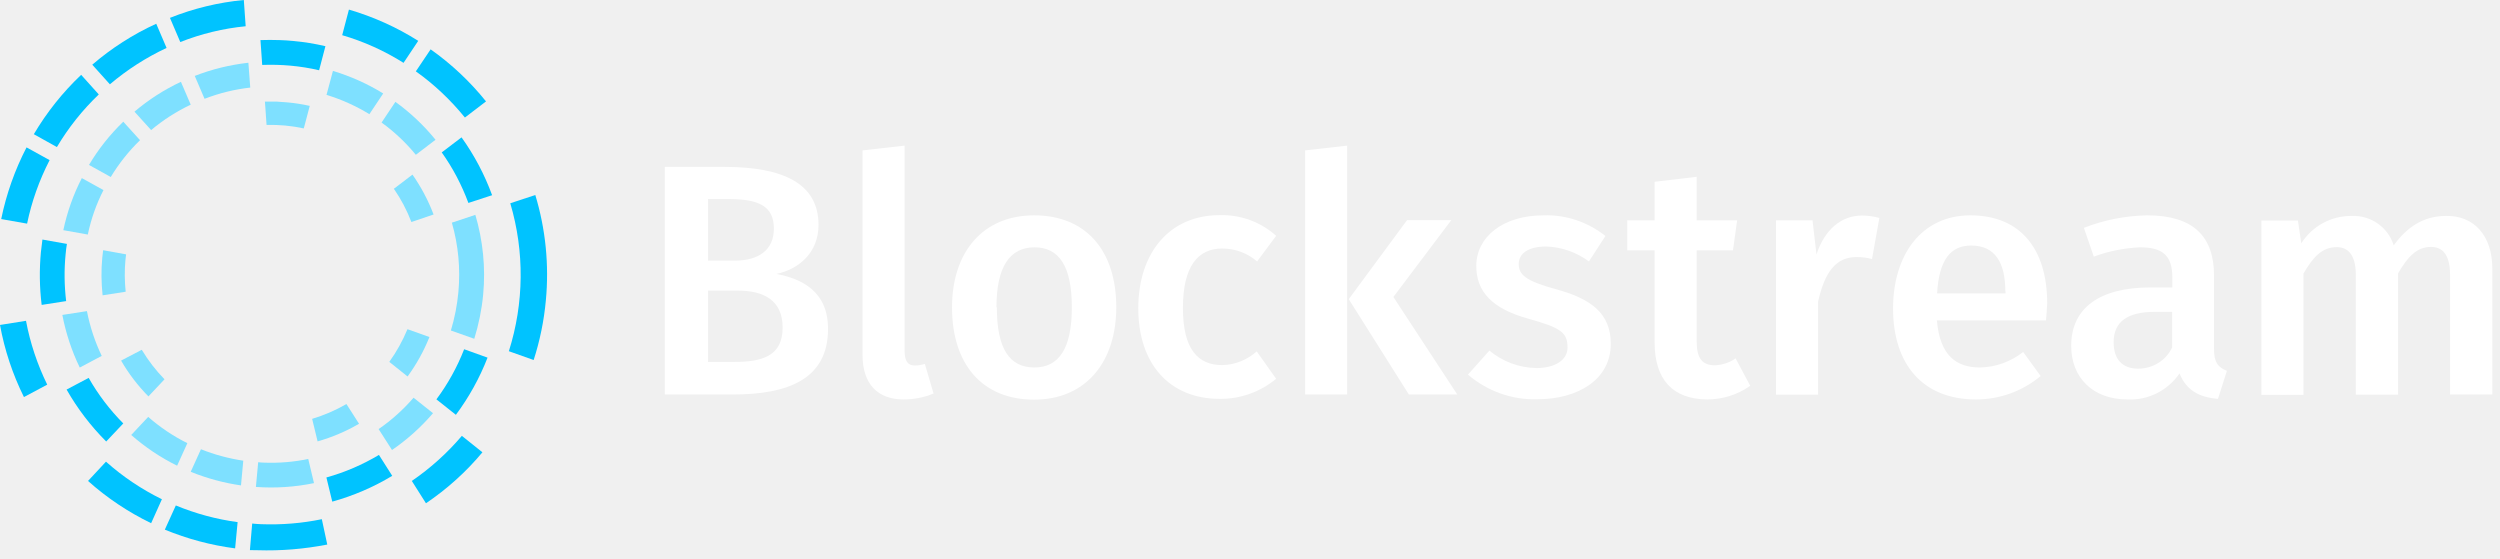
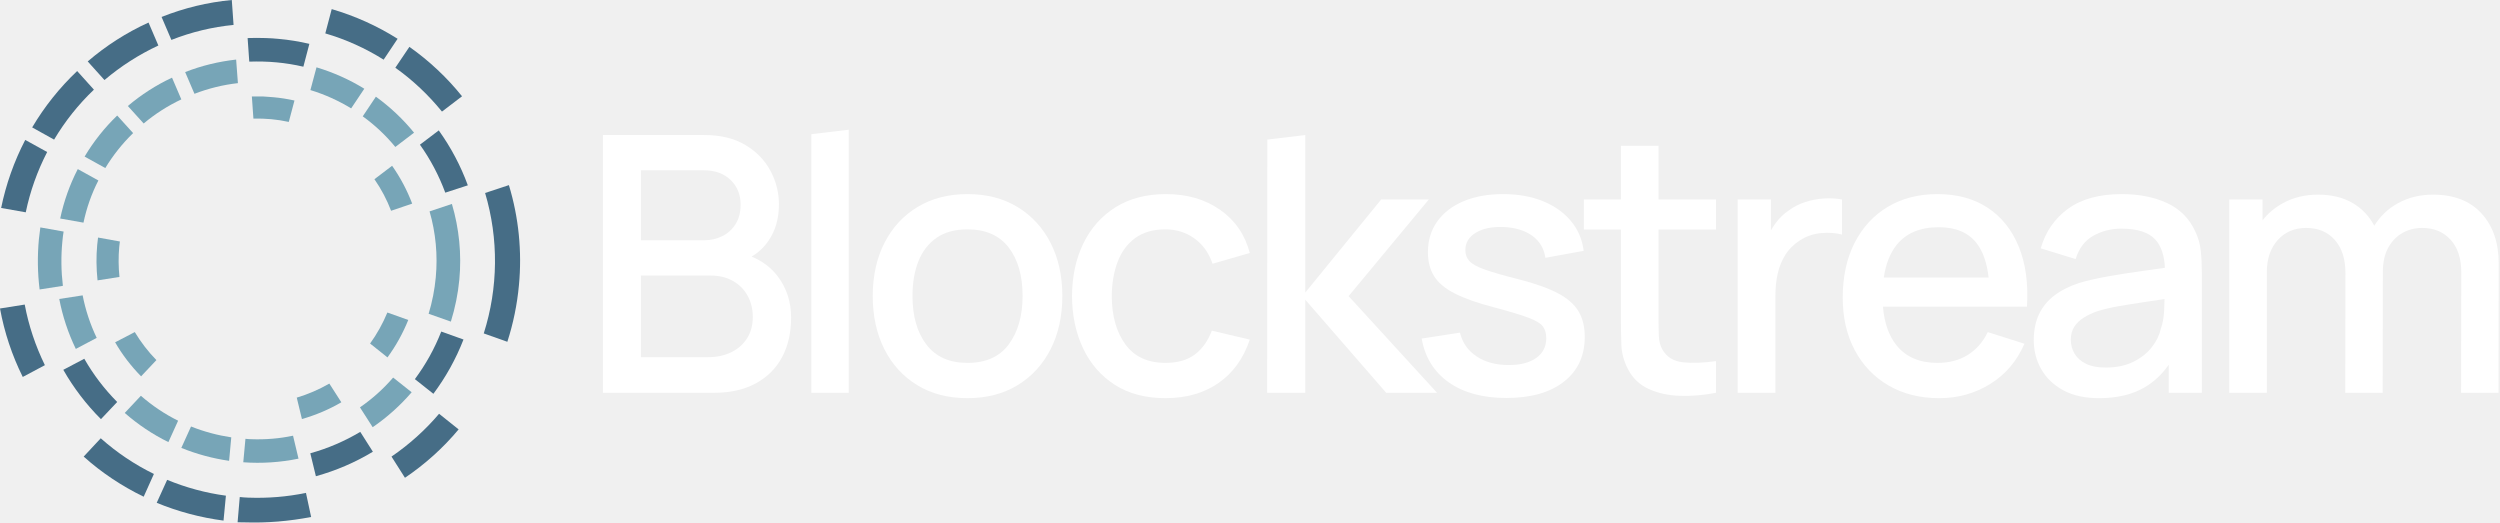
- <svg xmlns="http://www.w3.org/2000/svg" width="309" height="69" viewBox="0 0 309 69" fill="none">
-   <path d="M102.346 40.658C102.346 46.844 97.418 48.759 90.578 48.759H82.168V20.627H89.523C96.756 20.627 101.169 22.664 101.169 27.795C101.169 31.305 98.644 33.294 95.972 33.858C99.134 34.472 102.346 36.018 102.346 40.658ZM87.513 32.214H90.823C93.74 32.214 95.653 30.912 95.653 28.261C95.653 25.414 93.691 24.604 90.038 24.604H87.513V32.214ZM96.732 40.462C96.732 37.074 94.329 35.92 91.215 35.92H87.513V44.733H90.627C94.182 44.758 96.756 44.021 96.732 40.462Z" fill="white" />
-   <path d="M113.083 45.175C113.5 45.175 113.917 45.101 114.309 44.978L115.388 48.636C114.211 49.127 112.96 49.372 111.686 49.372C108.474 49.372 106.61 47.458 106.61 43.874V18.589L111.808 18V43.505C111.857 44.684 112.225 45.175 113.083 45.175Z" fill="white" />
-   <path d="M137.971 37.982C137.971 44.757 134.195 49.397 127.82 49.397C121.446 49.397 117.67 45.076 117.67 37.982C117.67 31.207 121.446 26.616 127.82 26.616C134.195 26.616 137.971 30.937 137.971 37.982ZM123.211 37.982C123.211 43.162 124.805 45.42 127.845 45.42C130.885 45.42 132.479 43.088 132.479 37.982C132.479 32.876 130.885 30.569 127.869 30.569C124.854 30.569 123.162 32.901 123.162 37.982H123.211Z" fill="white" />
-   <path d="M157.732 29.145L155.379 32.312C154.177 31.281 152.657 30.716 151.063 30.716C148.048 30.716 146.209 32.925 146.209 38.08C146.209 43.236 148.121 45.126 151.063 45.126C152.633 45.101 154.153 44.487 155.33 43.432L157.732 46.819C155.771 48.44 153.319 49.323 150.769 49.299C144.542 49.299 140.692 44.978 140.692 38.105C140.692 31.232 144.566 26.592 150.745 26.592C153.319 26.518 155.82 27.427 157.732 29.145Z" fill="white" />
-   <path d="M161.312 48.759V18.589L166.509 18V48.759H161.312ZM180.117 48.759H174.134L166.705 36.976L173.914 27.206H179.381L172.222 36.706L180.117 48.759Z" fill="white" />
-   <path d="M198.43 29.169L196.395 32.312C194.851 31.182 193.012 30.52 191.1 30.471C188.893 30.471 187.716 31.33 187.716 32.631C187.716 33.932 188.55 34.717 192.227 35.724C196.616 36.902 199.092 38.694 199.092 42.499C199.092 46.967 194.949 49.348 190.021 49.348C186.882 49.446 183.818 48.341 181.439 46.304L184.087 43.334C185.706 44.684 187.741 45.445 189.874 45.494C192.227 45.494 193.747 44.487 193.747 42.965C193.747 41.075 192.914 40.511 188.868 39.381C184.431 38.154 182.469 36.043 182.469 32.876C182.469 29.292 185.755 26.616 190.781 26.616C193.551 26.518 196.273 27.451 198.43 29.169Z" fill="white" />
-   <path d="M210.984 49.373C206.767 49.323 204.511 46.942 204.511 42.327V30.937H201.128V27.23H204.511V22.468L209.709 21.854V27.23H214.711L214.196 30.937H209.709V42.18C209.709 44.316 210.396 45.15 211.989 45.15C212.897 45.101 213.779 44.831 214.515 44.291L216.329 47.679C214.784 48.783 212.897 49.373 210.984 49.373Z" fill="white" />
-   <path d="M232.289 26.936L231.382 32.017C230.769 31.845 230.107 31.771 229.47 31.771C226.871 31.771 225.523 33.686 224.713 37.295V48.783H219.516V27.23H224.027L224.517 31.452C225.523 28.359 227.607 26.641 230.132 26.641C230.867 26.641 231.578 26.739 232.289 26.936Z" fill="white" />
-   <path d="M252.885 39.602H239.4C239.768 43.996 241.852 45.42 244.696 45.42C246.658 45.395 248.521 44.708 250.066 43.505L252.223 46.476C249.992 48.341 247.173 49.372 244.23 49.372C237.562 49.372 233.982 44.929 233.982 38.129C233.982 31.575 237.439 26.616 243.544 26.616C249.649 26.616 253.032 30.691 253.032 37.491C253.008 38.178 252.934 39.038 252.885 39.602ZM247.859 36.018C247.859 32.483 246.609 30.348 243.642 30.348C241.19 30.348 239.67 31.968 239.425 36.264H247.884V36.018H247.859Z" fill="white" />
-   <path d="M275.246 45.837L274.142 49.299C271.789 49.102 270.244 48.243 269.386 46.157C267.939 48.268 265.512 49.495 262.962 49.372C258.647 49.372 255.999 46.648 255.999 42.744C255.999 38.056 259.53 35.527 265.806 35.527H268.503V34.324C268.503 31.501 267.228 30.569 264.482 30.569C262.545 30.667 260.608 31.035 258.794 31.722L257.568 28.163C260.069 27.181 262.717 26.666 265.389 26.616C271.127 26.616 273.652 29.267 273.652 34.03V43.088C273.627 44.806 274.191 45.42 275.246 45.837ZM268.479 42.941V38.547H266.321C262.938 38.547 261.246 39.774 261.246 42.303C261.246 44.389 262.3 45.567 264.286 45.567C266.076 45.567 267.719 44.561 268.479 42.941Z" fill="white" />
-   <path d="M308.05 33.171V48.759H302.827V33.981C302.827 31.305 301.773 30.52 300.474 30.52C298.684 30.52 297.58 31.772 296.404 33.785V48.783H291.181V34.005C291.181 31.33 290.078 30.544 288.828 30.544C286.989 30.544 285.885 31.796 284.709 33.809V48.808H279.511V27.255H284.022L284.439 30.078C285.787 27.942 288.141 26.666 290.666 26.69C293.02 26.592 295.153 28.065 295.864 30.323C297.507 28.089 299.493 26.69 302.337 26.69C305.745 26.617 308.05 29.096 308.05 33.171Z" fill="white" />
-   <path d="M54.598 18.837C55.97 20.762 57.072 22.862 57.893 25.084L60.825 24.128C59.897 21.583 58.619 19.173 57.046 16.978L54.598 18.837Z" fill="#00C3FF" />
-   <path d="M34.547 4.955C33.767 4.928 32.974 4.928 32.194 4.955L32.409 8.025C33.592 7.984 34.776 8.011 35.946 8.119C37.116 8.227 38.286 8.415 39.442 8.684L40.222 5.709C38.904 5.399 37.573 5.184 36.228 5.063C35.677 5.009 35.099 4.968 34.547 4.955Z" fill="#00C3FF" />
-   <path d="M5.836 47.542C4.613 45.038 3.725 42.386 3.214 39.652L0 40.164C0.565 43.261 1.56 46.263 2.959 49.077L5.836 47.542Z" fill="#00C3FF" />
-   <path d="M4.181 16.588L7.032 18.177C8.458 15.78 10.192 13.599 12.21 11.674L10.031 9.25C7.745 11.418 5.781 13.882 4.181 16.588Z" fill="#00C3FF" />
-   <path d="M0.148 27.077L3.349 27.642C3.913 24.909 4.855 22.27 6.132 19.793L3.281 18.217C1.829 21.018 0.78 23.993 0.148 27.077Z" fill="#00C3FF" />
-   <path d="M21.005 2.208L22.283 5.197C24.878 4.174 27.595 3.514 30.365 3.245L30.136 0C27.003 0.296 23.937 1.037 21.005 2.208Z" fill="#00C3FF" />
-   <path d="M11.404 7.998L13.582 10.421C15.707 8.617 18.061 7.109 20.589 5.924L19.311 2.935C16.447 4.241 13.784 5.951 11.404 7.998Z" fill="#00C3FF" />
-   <path d="M59.628 55.904L57.086 53.871C55.284 55.998 53.2 57.87 50.9 59.445L52.649 62.205C55.258 60.441 57.611 58.327 59.628 55.904Z" fill="#00C3FF" />
-   <path d="M20.011 61.707C17.51 60.481 15.183 58.92 13.099 57.062L10.88 59.445C13.22 61.545 15.856 63.296 18.68 64.669L20.011 61.707Z" fill="#00C3FF" />
-   <path d="M67.467 37.135C67.884 32.745 67.44 28.315 66.163 24.101L63.07 25.124C64.845 31.102 64.778 37.471 62.895 43.409L65.961 44.499C66.728 42.116 67.239 39.639 67.467 37.135Z" fill="#00C3FF" />
-   <path d="M48.479 58.812L46.838 56.227C44.807 57.439 42.629 58.381 40.343 59.014L41.069 62.003C43.678 61.276 46.166 60.212 48.479 58.812Z" fill="#00C3FF" />
-   <path d="M8.176 37.215C7.947 35.303 7.92 33.364 8.108 31.439C8.149 30.968 8.202 30.564 8.27 30.146L5.244 29.608C5.177 30.12 5.109 30.631 5.056 31.156C4.854 33.324 4.881 35.519 5.15 37.687L8.176 37.215Z" fill="#00C3FF" />
-   <path d="M42.294 4.349C44.97 5.13 47.525 6.288 49.878 7.769L51.694 5.049C49.031 3.366 46.153 2.073 43.127 1.185L42.294 4.349Z" fill="#00C3FF" />
-   <path d="M29.061 67.779L29.37 64.534C26.748 64.184 24.179 63.484 21.732 62.474L20.373 65.463C23.144 66.608 26.075 67.389 29.061 67.779Z" fill="#00C3FF" />
-   <path d="M13.126 54.571L15.237 52.336C13.569 50.652 12.13 48.767 10.96 46.707L8.23 48.148C9.562 50.491 11.216 52.659 13.126 54.571Z" fill="#00C3FF" />
-   <path d="M53.226 6.099L51.398 8.819C53.67 10.435 55.701 12.36 57.462 14.528L60.071 12.535C58.094 10.071 55.795 7.917 53.226 6.099Z" fill="#00C3FF" />
-   <path d="M56.347 51.272C57.96 49.104 59.278 46.735 60.26 44.203L57.369 43.167C56.508 45.375 55.352 47.462 53.94 49.36L56.347 51.272Z" fill="#00C3FF" />
-   <path d="M58.753 26.552L55.849 27.521C56.655 30.308 56.924 33.23 56.655 36.111C56.508 37.713 56.198 39.302 55.727 40.851L58.619 41.874C59.17 40.097 59.547 38.252 59.721 36.394C60.031 33.082 59.695 29.742 58.753 26.552Z" fill="#7EE0FF" />
-   <path d="M29.786 59.997L30.069 56.941C28.28 56.671 26.518 56.2 24.837 55.527L23.573 58.314C25.564 59.122 27.648 59.687 29.786 59.997Z" fill="#7EE0FF" />
-   <path d="M50.847 27.44L53.59 26.511C52.931 24.774 52.057 23.118 50.981 21.583L48.682 23.334C49.569 24.613 50.295 25.986 50.847 27.44Z" fill="#7EE0FF" />
-   <path d="M34.252 12.562H32.746L32.947 15.444C34.494 15.403 36.027 15.538 37.547 15.874L38.286 13.087C37.372 12.885 36.457 12.737 35.529 12.656C35.112 12.616 34.682 12.589 34.252 12.562Z" fill="#7EE0FF" />
-   <path d="M11 20.385L13.69 21.879C14.698 20.21 15.908 18.688 17.307 17.328L15.236 15.04C13.595 16.628 12.17 18.419 11 20.385Z" fill="#7EE0FF" />
-   <path d="M40.357 11.727C42.213 12.293 44.001 13.101 45.655 14.111L47.363 11.553C45.427 10.354 43.329 9.425 41.15 8.765L40.357 11.727Z" fill="#7EE0FF" />
-   <path d="M51.398 19.133L53.832 17.275C52.393 15.497 50.712 13.922 48.87 12.589L47.162 15.147C48.748 16.292 50.16 17.625 51.398 19.133Z" fill="#7EE0FF" />
-   <path d="M48.117 44.728L50.376 46.532C51.479 45.025 52.38 43.395 53.079 41.658L50.363 40.689C49.771 42.116 49.018 43.476 48.117 44.728Z" fill="#7EE0FF" />
-   <path d="M18.316 51.528L16.218 53.763C17.939 55.271 19.835 56.55 21.893 57.56L23.157 54.773C21.409 53.911 19.781 52.807 18.316 51.528Z" fill="#7EE0FF" />
-   <path d="M15.532 36.057C15.397 34.751 15.384 33.432 15.505 32.126C15.532 31.897 15.559 31.655 15.586 31.439L12.748 30.927C12.708 31.237 12.668 31.547 12.641 31.857C12.493 33.405 12.52 34.953 12.681 36.502L15.532 36.057Z" fill="#7EE0FF" />
-   <path d="M10.745 38.454L7.706 38.925C8.136 41.174 8.862 43.368 9.857 45.428L12.574 43.988C11.726 42.224 11.121 40.366 10.745 38.454Z" fill="#7EE0FF" />
-   <path d="M46.798 53.036L48.452 55.621C50.335 54.328 52.043 52.793 53.522 51.07L51.115 49.158C49.851 50.626 48.399 51.932 46.798 53.036Z" fill="#7EE0FF" />
-   <path d="M12.789 23.495L10.113 22.014C9.064 24.047 8.297 26.215 7.827 28.45L10.852 28.989C11.256 27.077 11.901 25.232 12.789 23.495Z" fill="#7EE0FF" />
-   <path d="M38.581 51.77L39.254 54.557C41.042 54.046 42.764 53.319 44.377 52.376L42.818 49.939C41.486 50.706 40.061 51.326 38.581 51.77Z" fill="#7EE0FF" />
-   <path d="M17.523 43.234L14.968 44.567C15.896 46.182 17.039 47.664 18.343 48.996L20.333 46.883C19.258 45.779 18.316 44.553 17.523 43.234Z" fill="#7EE0FF" />
-   <path d="M32.678 57.183C32.423 57.183 32.167 57.156 31.912 57.129L31.629 60.185C34.036 60.36 36.457 60.199 38.81 59.714L38.098 56.725C36.323 57.102 34.494 57.25 32.678 57.183Z" fill="#7EE0FF" />
-   <path d="M16.621 13.801L18.678 16.076C20.171 14.824 21.811 13.774 23.573 12.939L22.363 10.112C20.292 11.081 18.369 12.32 16.621 13.801Z" fill="#7EE0FF" />
-   <path d="M24.071 9.385L25.282 12.212C27.097 11.512 28.993 11.041 30.93 10.825L30.701 7.755C28.428 8.011 26.196 8.55 24.071 9.385Z" fill="#7EE0FF" />
-   <path d="M31.817 68.008C34.708 68.102 37.599 67.86 40.45 67.308L39.778 64.171C37.317 64.682 34.802 64.884 32.274 64.79C31.87 64.79 31.575 64.736 31.171 64.709L30.889 67.995C31.198 68.008 31.507 68.008 31.817 68.008Z" fill="#00C3FF" />
+ <svg xmlns="http://www.w3.org/2000/svg" width="309" height="64.627" viewBox="0 0 309 64.627" fill="none">
+   <path d="M100.281 48.549H104.906V16.033L100.281 16.585V48.549Z" fill="white" />
+   <path d="M245.685 25.683C243.974 24.555 241.901 23.991 239.467 23.991C237.136 23.991 235.093 24.514 233.338 25.561C231.582 26.609 230.214 28.091 229.233 30.008C228.252 31.926 227.762 34.19 227.762 36.8C227.762 39.264 228.26 41.428 229.255 43.294C230.251 45.16 231.645 46.612 233.438 47.653C235.23 48.693 237.314 49.212 239.689 49.212C242.005 49.212 244.107 48.626 245.996 47.453C247.884 46.281 249.292 44.625 250.222 42.486L245.686 41.048C245.096 42.273 244.273 43.213 243.219 43.869C242.164 44.526 240.913 44.854 239.468 44.854C237.269 44.854 235.588 44.135 234.422 42.697C233.459 41.508 232.9 39.907 232.733 37.907H250.532C250.708 35.045 250.373 32.575 249.524 30.495C248.676 28.415 247.396 26.811 245.685 25.683ZM232.838 34.301C233.083 32.643 233.606 31.296 234.422 30.274C235.587 28.814 237.328 28.084 239.644 28.084C241.739 28.084 243.299 28.747 244.324 30.075C245.096 31.074 245.585 32.483 245.793 34.301H232.838L232.838 34.301Z" fill="white" />
+   <path d="M306.715 26.38C305.298 24.831 303.299 24.057 300.718 24.057C299.124 24.057 297.686 24.408 296.403 25.108C295.175 25.779 294.196 26.712 293.461 27.902C292.839 26.729 291.971 25.802 290.848 25.13C289.654 24.415 288.207 24.057 286.511 24.057C284.888 24.057 283.435 24.411 282.152 25.119C281.159 25.667 280.326 26.371 279.651 27.228V24.654H275.535V48.549H280.182V33.615C280.182 31.992 280.628 30.68 281.521 29.677C282.413 28.674 283.59 28.172 285.05 28.172C286.525 28.172 287.702 28.666 288.58 29.654C289.457 30.643 289.896 32.007 289.896 33.748L289.874 48.549H294.499L294.52 33.614L294.521 33.615C294.521 32.406 294.746 31.399 295.196 30.595C295.646 29.791 296.236 29.186 296.966 28.781C297.696 28.375 298.504 28.172 299.389 28.172C300.835 28.172 302 28.656 302.885 29.621C303.771 30.588 304.213 31.933 304.213 33.659L304.191 48.549H308.816L308.838 32.553C308.838 29.986 308.13 27.929 306.713 26.38L306.715 26.38Z" fill="white" />
+   <path d="M125.795 25.606C124.039 24.529 121.967 23.991 119.577 23.991C117.232 23.991 115.181 24.518 113.426 25.573C111.67 26.627 110.305 28.102 109.332 29.997C108.358 31.893 107.871 34.087 107.871 36.579C107.871 39.057 108.347 41.244 109.298 43.139C110.25 45.035 111.603 46.521 113.359 47.597C115.115 48.674 117.187 49.212 119.577 49.212C121.952 49.212 124.017 48.677 125.773 47.608C127.529 46.539 128.889 45.056 129.856 43.161C130.822 41.266 131.305 39.072 131.305 36.579C131.305 34.116 130.826 31.941 129.867 30.052C128.908 28.165 127.551 26.682 125.795 25.605L125.795 25.606ZM124.7 42.542C123.571 44.083 121.864 44.854 119.577 44.854C117.35 44.854 115.66 44.102 114.51 42.597C113.359 41.093 112.784 39.087 112.784 36.58C112.784 34.957 113.027 33.53 113.514 32.298C114.001 31.067 114.746 30.101 115.749 29.4C116.752 28.7 118.028 28.349 119.577 28.349C121.834 28.349 123.535 29.098 124.678 30.595C125.821 32.092 126.393 34.087 126.393 36.58C126.393 39.013 125.828 41.001 124.7 42.542L124.7 42.542Z" fill="white" />
+   <path d="M92.895 31.715C93.719 31.235 94.416 30.588 94.982 29.765C95.845 28.512 96.276 27.007 96.276 25.252C96.276 23.807 95.93 22.431 95.236 21.126C94.543 19.82 93.51 18.755 92.138 17.929C90.766 17.103 89.07 16.69 87.049 16.69H74.524V48.549H88.244C90.265 48.549 91.987 48.162 93.411 47.388C94.835 46.613 95.919 45.533 96.664 44.146C97.409 42.76 97.781 41.13 97.781 39.257C97.781 37.325 97.236 35.632 96.144 34.179C95.326 33.091 94.243 32.27 92.896 31.715H92.895ZM79.216 21.048H86.983C88.369 21.048 89.476 21.447 90.302 22.243C91.128 23.039 91.541 24.057 91.541 25.296C91.541 26.225 91.338 27.018 90.933 27.674C90.526 28.331 89.981 28.833 89.295 29.179C88.609 29.526 87.838 29.699 86.983 29.699H79.216V21.048L79.216 21.048ZM92.326 41.834C91.847 42.579 91.19 43.15 90.357 43.549C89.523 43.947 88.583 44.146 87.536 44.146H79.216V34.057H87.823C88.886 34.057 89.811 34.282 90.601 34.732C91.39 35.182 91.995 35.794 92.415 36.568C92.835 37.343 93.046 38.209 93.046 39.168C93.046 40.2 92.806 41.089 92.327 41.834H92.326Z" fill="white" />
+   <path d="M271.309 28.548C270.571 26.97 269.409 25.816 267.824 25.086C266.238 24.356 264.376 23.991 262.237 23.991C259.478 23.991 257.269 24.596 255.609 25.805C253.949 27.015 252.824 28.644 252.235 30.695L256.55 32.022C256.962 30.68 257.693 29.718 258.74 29.135C259.788 28.552 260.938 28.261 262.193 28.261C264.184 28.261 265.589 28.714 266.408 29.621C267.123 30.413 267.514 31.573 267.582 33.1C266.676 33.227 265.774 33.355 264.859 33.482C263.377 33.689 261.964 33.91 260.622 34.146C259.279 34.382 258.077 34.655 257.015 34.965C255.79 35.363 254.758 35.883 253.917 36.524C253.076 37.166 252.442 37.944 252.014 38.859C251.586 39.773 251.372 40.835 251.372 42.044C251.372 43.342 251.678 44.533 252.291 45.618C252.903 46.702 253.806 47.572 255.001 48.228C256.196 48.885 257.679 49.213 259.449 49.213C261.676 49.213 263.554 48.767 265.081 47.874C266.224 47.207 267.216 46.276 268.057 45.083V48.549H272.151V33.837C272.151 32.834 272.107 31.897 272.018 31.027C271.929 30.156 271.694 29.331 271.31 28.549L271.309 28.548ZM267.492 38.305C267.455 39.191 267.311 39.987 267.06 40.695C266.884 41.477 266.507 42.229 265.932 42.951C265.357 43.674 264.597 44.268 263.653 44.732C262.708 45.197 261.58 45.429 260.267 45.429C259.278 45.429 258.467 45.275 257.833 44.965C257.199 44.655 256.727 44.238 256.417 43.715C256.107 43.191 255.952 42.62 255.952 42C255.952 41.366 256.096 40.827 256.383 40.385C256.671 39.942 257.062 39.567 257.556 39.257C258.05 38.947 258.615 38.681 259.249 38.46C260.001 38.225 260.861 38.022 261.827 37.852C262.793 37.683 263.874 37.509 265.069 37.332C265.835 37.219 266.662 37.095 267.537 36.964C267.527 37.355 267.513 37.797 267.492 38.305Z" fill="white" />
+   <path d="M225.416 24.533C224.634 24.584 223.871 24.732 223.126 24.975C222.381 25.218 221.706 25.561 221.101 26.004C220.481 26.417 219.936 26.944 219.464 27.586C219.253 27.872 219.063 28.172 218.888 28.482V24.654H214.772V48.548H219.442V36.491C219.442 35.547 219.537 34.651 219.729 33.803C219.921 32.955 220.234 32.184 220.67 31.491C221.105 30.798 221.698 30.207 222.451 29.721C223.248 29.205 224.122 28.902 225.073 28.814C226.025 28.725 226.891 28.784 227.673 28.991V24.654C226.95 24.521 226.198 24.481 225.416 24.533Z" fill="white" />
+   <path d="M204.992 18.017H200.345V24.654H195.765V28.371H200.345V39.146C200.345 40.444 200.363 41.605 200.401 42.631C200.437 43.656 200.714 44.663 201.23 45.651C201.806 46.757 202.661 47.568 203.797 48.084C204.933 48.6 206.224 48.881 207.67 48.925C209.116 48.969 210.591 48.844 212.096 48.549V44.633C210.532 44.854 209.171 44.903 208.013 44.777C206.855 44.652 206.011 44.132 205.479 43.217C205.199 42.73 205.048 42.133 205.026 41.425C205.004 40.717 204.993 39.884 204.993 38.925V28.371H212.096V24.655H204.993V18.017L204.992 18.017Z" fill="white" />
+   <path d="M140.311 29.422C141.285 28.707 142.531 28.349 144.051 28.349C145.393 28.349 146.585 28.722 147.625 29.466C148.665 30.211 149.413 31.255 149.871 32.597L154.473 31.269C153.883 29.013 152.662 27.236 150.811 25.937C148.96 24.64 146.729 23.99 144.117 23.99C141.698 23.99 139.625 24.529 137.899 25.605C136.173 26.682 134.846 28.168 133.916 30.063C132.987 31.959 132.515 34.138 132.5 36.601C132.515 39.021 132.976 41.181 133.883 43.084C134.79 44.986 136.1 46.484 137.811 47.575C139.522 48.666 141.602 49.212 144.051 49.212C146.618 49.212 148.801 48.589 150.601 47.343C152.401 46.096 153.691 44.308 154.474 41.977L149.783 40.871C149.296 42.154 148.591 43.139 147.669 43.825C146.747 44.51 145.541 44.853 144.051 44.853C141.868 44.853 140.219 44.094 139.105 42.575C137.991 41.056 137.427 39.065 137.413 36.601C137.427 35.008 137.671 33.592 138.143 32.353C138.615 31.114 139.338 30.137 140.312 29.422L140.311 29.422Z" fill="white" />
+   <path d="M192.578 36.259C191.398 35.632 189.805 35.06 187.798 34.544C185.925 34.072 184.508 33.667 183.55 33.327C182.59 32.988 181.945 32.634 181.614 32.265C181.282 31.897 181.116 31.447 181.116 30.916C181.116 30.001 181.551 29.282 182.421 28.758C183.292 28.235 184.427 28.003 185.829 28.061C187.29 28.12 188.477 28.481 189.392 29.145C190.306 29.809 190.845 30.716 191.007 31.867L195.743 31.004C195.566 29.588 195.035 28.353 194.15 27.298C193.265 26.244 192.106 25.428 190.676 24.853C189.245 24.278 187.614 23.99 185.785 23.99C183.912 23.99 182.278 24.285 180.884 24.875C179.49 25.465 178.409 26.299 177.642 27.375C176.875 28.452 176.491 29.713 176.491 31.159C176.491 32.324 176.746 33.316 177.255 34.134C177.764 34.953 178.619 35.669 179.822 36.281C181.024 36.893 182.65 37.464 184.701 37.995C186.574 38.497 187.969 38.917 188.883 39.256C189.798 39.596 190.399 39.953 190.687 40.329C190.974 40.705 191.118 41.196 191.118 41.8C191.118 42.833 190.709 43.644 189.89 44.234C189.072 44.824 187.939 45.119 186.494 45.119C184.9 45.119 183.569 44.762 182.499 44.046C181.43 43.331 180.748 42.353 180.452 41.114L175.717 41.845C176.13 44.175 177.251 45.982 179.08 47.265C180.909 48.548 183.277 49.19 186.184 49.19C189.208 49.19 191.579 48.519 193.298 47.177C195.016 45.835 195.876 43.984 195.876 41.624C195.876 40.4 195.621 39.356 195.113 38.493C194.604 37.63 193.759 36.885 192.579 36.258L192.578 36.259Z" fill="white" />
+   <path d="M176.601 24.654H170.715L161.333 36.159V16.692L156.641 17.252L156.619 48.549H161.333V37.044L171.335 48.549H177.619L166.688 36.602L176.601 24.654Z" fill="white" />
+   <path d="M7.773 35.33C7.555 33.515 7.53 31.675 7.709 29.847C7.747 29.399 7.798 29.016 7.862 28.62L4.986 28.108C4.922 28.594 4.858 29.08 4.806 29.578C4.615 31.637 4.64 33.72 4.896 35.778L7.773 35.33Z" fill="#77A5B7" />
+   <path d="M55.855 25.207L53.094 26.127C53.861 28.773 54.117 31.547 53.861 34.282C53.72 35.803 53.426 37.311 52.978 38.781L55.727 39.752C56.251 38.065 56.609 36.314 56.775 34.55C57.07 31.406 56.75 28.236 55.855 25.207Z" fill="#77A5B7" />
+   <path d="M28.317 56.958L28.586 54.056C26.885 53.801 25.211 53.353 23.613 52.714L22.411 55.36C24.303 56.127 26.285 56.664 28.317 56.958Z" fill="#77A5B7" />
+   <path d="M48.338 26.05L50.946 25.168C50.319 23.519 49.488 21.947 48.465 20.49L46.279 22.151C47.123 23.366 47.814 24.67 48.338 26.05Z" fill="#77A5B7" />
+   <path d="M32.562 11.926H31.13L31.322 14.661C32.792 14.623 34.249 14.751 35.694 15.07L36.397 12.424C35.528 12.233 34.658 12.092 33.776 12.015C33.38 11.977 32.971 11.951 32.562 11.926Z" fill="#77A5B7" />
+   <path d="M10.458 19.352L13.015 20.771C13.974 19.186 15.124 17.742 16.454 16.451L14.485 14.278C12.925 15.786 11.57 17.486 10.458 19.352Z" fill="#77A5B7" />
+   <path d="M38.366 11.133C40.13 11.67 41.831 12.437 43.403 13.396L45.027 10.967C43.186 9.83 41.191 8.948 39.12 8.321L38.366 11.133Z" fill="#77A5B7" />
+   <path d="M48.862 18.164L51.176 16.4C49.808 14.713 48.21 13.217 46.459 11.951L44.835 14.38C46.343 15.467 47.686 16.732 48.862 18.164Z" fill="#77A5B7" />
+   <path d="M45.743 42.462L47.891 44.175C48.939 42.744 49.796 41.197 50.461 39.548L47.878 38.628C47.316 39.983 46.599 41.274 45.743 42.462Z" fill="#77A5B7" />
+   <path d="M17.412 48.918L15.418 51.04C17.054 52.471 18.857 53.685 20.813 54.644L22.015 51.998C20.352 51.18 18.806 50.132 17.412 48.918Z" fill="#77A5B7" />
+   <path d="M14.766 34.231C14.638 32.991 14.625 31.739 14.74 30.499C14.766 30.282 14.791 30.051 14.817 29.847L12.119 29.361C12.081 29.655 12.043 29.949 12.017 30.243C11.877 31.713 11.902 33.183 12.056 34.653L14.766 34.231Z" fill="#77A5B7" />
+   <path d="M10.214 36.506L7.325 36.953C7.734 39.088 8.425 41.172 9.371 43.127L11.953 41.76C11.148 40.085 10.572 38.321 10.214 36.506Z" fill="#77A5B7" />
+   <path d="M44.49 50.349L46.063 52.803C47.852 51.577 49.476 50.119 50.882 48.483L48.594 46.668C47.392 48.061 46.012 49.301 44.49 50.349Z" fill="#77A5B7" />
+   <path d="M12.158 22.305L9.614 20.899C8.617 22.829 7.888 24.887 7.44 27.009L10.317 27.52C10.7 25.705 11.314 23.954 12.158 22.305Z" fill="#77A5B7" />
+   <path d="M36.679 49.148L37.318 51.794C39.018 51.308 40.655 50.618 42.189 49.723L40.706 47.41C39.44 48.138 38.085 48.726 36.679 49.148Z" fill="#77A5B7" />
+   <path d="M16.659 41.044L14.229 42.309C15.112 43.843 16.198 45.249 17.438 46.515L19.331 44.508C18.308 43.46 17.413 42.296 16.659 41.044Z" fill="#77A5B7" />
+   <path d="M31.066 54.286C30.823 54.286 30.58 54.261 30.338 54.235L30.069 57.137C32.358 57.303 34.659 57.15 36.896 56.689L36.219 53.852C34.531 54.209 32.793 54.35 31.067 54.286L31.066 54.286Z" fill="#77A5B7" />
+   <path d="M15.802 13.102L17.758 15.262C19.177 14.073 20.737 13.076 22.412 12.284L21.261 9.599C19.292 10.52 17.464 11.696 15.802 13.102Z" fill="#77A5B7" />
+   <path d="M22.885 8.909L24.035 11.594C25.761 10.929 27.564 10.482 29.405 10.277L29.187 7.363C27.027 7.605 24.905 8.117 22.885 8.909Z" fill="#77A5B7" />
+   <path d="M51.904 17.882C53.208 19.71 54.257 21.704 55.036 23.813L57.824 22.906C56.941 20.49 55.727 18.202 54.231 16.118L51.905 17.882L51.904 17.882Z" fill="#466D86" />
+   <path d="M32.843 4.704C32.101 4.678 31.347 4.678 30.605 4.704L30.81 7.618C31.935 7.58 33.06 7.605 34.173 7.708C35.285 7.81 36.397 7.989 37.496 8.245L38.238 5.42C36.985 5.126 35.719 4.921 34.441 4.806C33.917 4.755 33.367 4.717 32.843 4.704L32.843 4.704Z" fill="#466D86" />
+   <path d="M5.548 45.134C4.385 42.756 3.541 40.239 3.056 37.644L0 38.129C0.537 41.069 1.483 43.92 2.813 46.591L5.548 45.134V45.134Z" fill="#466D86" />
+   <path d="M3.976 15.748L6.686 17.256C8.041 14.981 9.69 12.91 11.608 11.082L9.537 8.781C7.364 10.839 5.497 13.178 3.976 15.748Z" fill="#466D86" />
+   <path d="M0.141 25.705L3.183 26.242C3.72 23.647 4.615 21.142 5.83 18.79L3.119 17.294C1.739 19.953 0.741 22.778 0.141 25.705Z" fill="#466D86" />
+   <path d="M19.97 2.096L21.184 4.934C23.652 3.962 26.234 3.336 28.868 3.081L28.65 0C25.672 0.281 22.757 0.984 19.97 2.096Z" fill="#466D86" />
+   <path d="M10.841 7.593L12.912 9.893C14.932 8.18 17.169 6.749 19.573 5.624L18.358 2.787C15.635 4.026 13.104 5.65 10.841 7.593Z" fill="#466D86" />
+   <path d="M56.687 53.072L54.27 51.142C52.557 53.162 50.576 54.938 48.39 56.434L50.052 59.054C52.532 57.38 54.769 55.373 56.687 53.072Z" fill="#466D86" />
+   <path d="M19.023 58.581C16.645 57.418 14.434 55.935 12.452 54.171L10.343 56.434C12.567 58.428 15.073 60.09 17.758 61.393L19.023 58.581V58.581Z" fill="#466D86" />
+   <path d="M64.14 35.253C64.536 31.086 64.114 26.881 62.9 22.88L59.959 23.852C61.647 29.527 61.583 35.573 59.793 41.21L62.708 42.245C63.437 39.983 63.922 37.631 64.14 35.253Z" fill="#466D86" />
+   <path d="M46.088 55.833L44.529 53.379C42.598 54.529 40.527 55.424 38.353 56.025L39.044 58.862C41.524 58.172 43.889 57.162 46.088 55.833Z" fill="#466D86" />
+   <path d="M40.207 4.129C42.751 4.87 45.18 5.969 47.417 7.375L49.143 4.793C46.612 3.196 43.876 1.968 41 1.125L40.207 4.129Z" fill="#466D86" />
+   <path d="M27.628 64.346L27.922 61.265C25.429 60.933 22.987 60.268 20.66 59.309L19.369 62.147C22.003 63.233 24.79 63.975 27.628 64.346L27.628 64.346Z" fill="#466D86" />
+   <path d="M12.478 51.807L14.485 49.685C12.9 48.087 11.532 46.297 10.419 44.342L7.824 45.709C9.09 47.934 10.662 49.991 12.478 51.807Z" fill="#466D86" />
+   <path d="M50.601 5.79L48.862 8.372C51.023 9.906 52.953 11.734 54.628 13.792L57.108 11.9C55.229 9.561 53.043 7.516 50.601 5.79Z" fill="#466D86" />
+   <path d="M53.566 48.675C55.101 46.617 56.353 44.367 57.287 41.964L54.538 40.98C53.72 43.076 52.621 45.057 51.278 46.86L53.567 48.675H53.566Z" fill="#466D86" />
+   <path d="M30.248 64.563C32.997 64.653 35.745 64.423 38.456 63.899L37.817 60.921C35.477 61.406 33.087 61.598 30.683 61.508C30.299 61.508 30.018 61.458 29.634 61.432L29.366 64.551C29.66 64.564 29.954 64.564 30.248 64.564L30.248 64.563Z" fill="#466D86" />
</svg>
